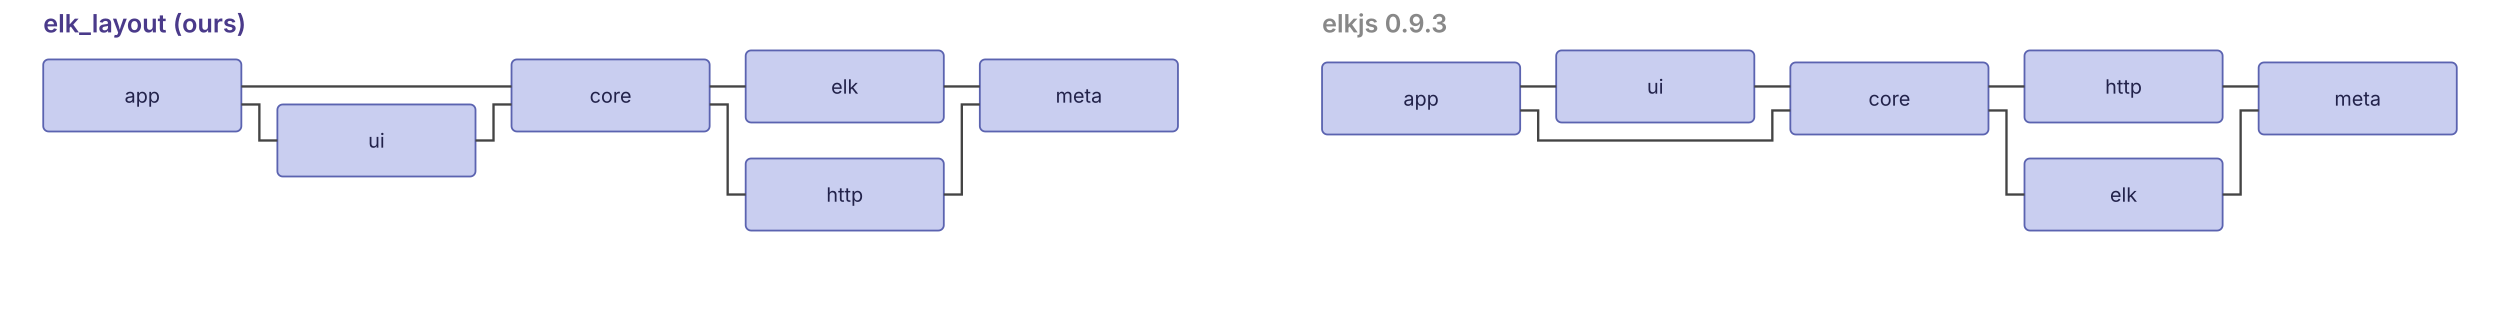
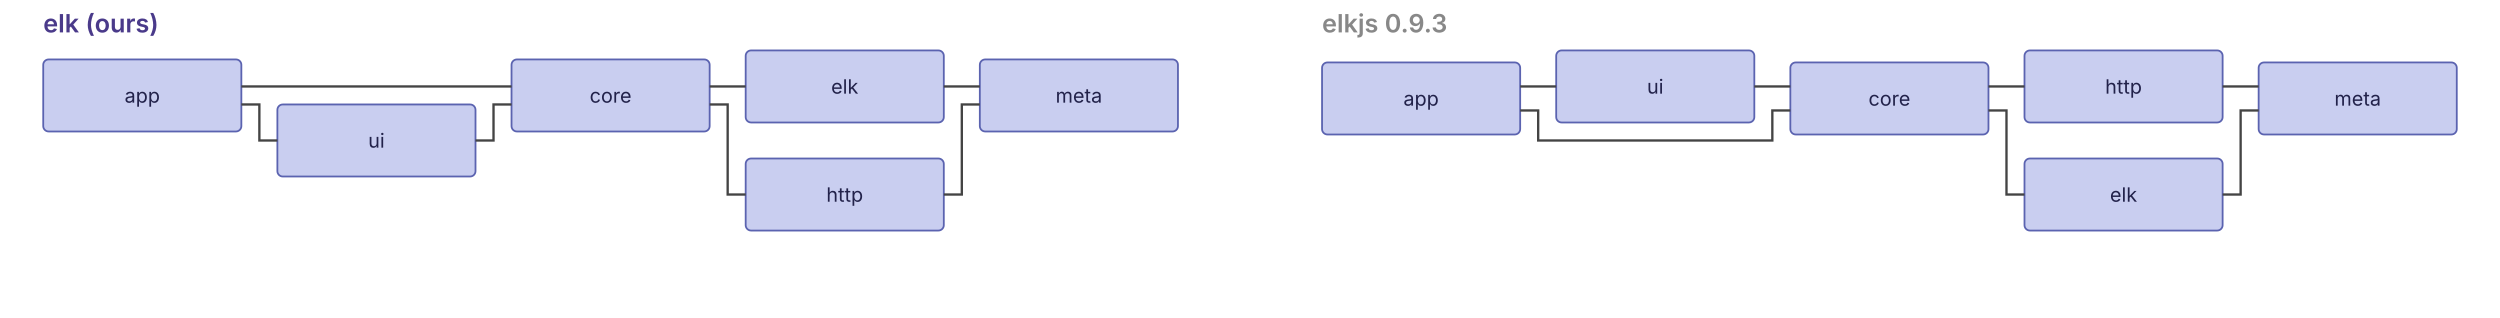
<svg xmlns="http://www.w3.org/2000/svg" viewBox="0 0 1388.0 176.0" style="background:white" font-family="Inter,sans-serif">
-   <text x="24.0" y="18" font-size="14" font-weight="600" fill="#4a3a8a">elk_layout (ours)</text>
+   <text x="24.0" y="18" font-size="14" font-weight="600" fill="#4a3a8a">elk (ours)</text>
  <text x="734.0" y="18" font-size="14" font-weight="600" fill="#888">elkjs 0.9.3</text>
  <rect x="24.0" y="33.0" width="110.0" height="40.0" rx="3" fill="#c9cef0" stroke="#5b63b0" />
  <text x="79.0" y="57.0" font-size="11" text-anchor="middle" fill="#22224a">app</text>
  <rect x="154.0" y="58.0" width="110.0" height="40.0" rx="3" fill="#c9cef0" stroke="#5b63b0" />
  <text x="209.0" y="82.0" font-size="11" text-anchor="middle" fill="#22224a">ui</text>
  <rect x="284.0" y="33.0" width="110.0" height="40.0" rx="3" fill="#c9cef0" stroke="#5b63b0" />
  <text x="339.0" y="57.0" font-size="11" text-anchor="middle" fill="#22224a">core</text>
  <rect x="414.0" y="28.0" width="110.0" height="40.0" rx="3" fill="#c9cef0" stroke="#5b63b0" />
  <text x="469.0" y="52.0" font-size="11" text-anchor="middle" fill="#22224a">elk</text>
  <rect x="414.0" y="88.0" width="110.0" height="40.0" rx="3" fill="#c9cef0" stroke="#5b63b0" />
  <text x="469.0" y="112.0" font-size="11" text-anchor="middle" fill="#22224a">http</text>
  <rect x="544.0" y="33.0" width="110.0" height="40.0" rx="3" fill="#c9cef0" stroke="#5b63b0" />
  <text x="599.0" y="57.0" font-size="11" text-anchor="middle" fill="#22224a">meta</text>
  <polyline points="134.0,58.0 144.0,58.0 144.0,78.0 154.0,78.0" fill="none" stroke="#444" stroke-width="1.3" />
  <polyline points="134.0,48.0 284.0,48.0" fill="none" stroke="#444" stroke-width="1.3" />
  <polyline points="264.0,78.0 274.0,78.0 274.0,58.0 284.0,58.0" fill="none" stroke="#444" stroke-width="1.3" />
  <polyline points="394.0,48.0 414.0,48.0" fill="none" stroke="#444" stroke-width="1.3" />
  <polyline points="394.0,58.0 404.0,58.0 404.0,108.0 414.0,108.0" fill="none" stroke="#444" stroke-width="1.3" />
  <polyline points="524.0,48.0 544.0,48.0" fill="none" stroke="#444" stroke-width="1.3" />
  <polyline points="524.0,108.0 534.0,108.0 534.0,58.0 544.0,58.0" fill="none" stroke="#444" stroke-width="1.3" />
  <rect x="734.0" y="34.667" width="110.0" height="40.0" rx="3" fill="#c9cef0" stroke="#5b63b0" />
  <text x="789.0" y="58.667" font-size="11" text-anchor="middle" fill="#22224a">app</text>
  <rect x="864.0" y="28.0" width="110.0" height="40.0" rx="3" fill="#c9cef0" stroke="#5b63b0" />
  <text x="919.0" y="52.0" font-size="11" text-anchor="middle" fill="#22224a">ui</text>
  <rect x="994.0" y="34.667" width="110.0" height="40.0" rx="3" fill="#c9cef0" stroke="#5b63b0" />
  <text x="1049.0" y="58.667" font-size="11" text-anchor="middle" fill="#22224a">core</text>
  <rect x="1124.0" y="88.0" width="110.0" height="40.0" rx="3" fill="#c9cef0" stroke="#5b63b0" />
  <text x="1179.0" y="112.0" font-size="11" text-anchor="middle" fill="#22224a">elk</text>
  <rect x="1124.0" y="28.0" width="110.0" height="40.0" rx="3" fill="#c9cef0" stroke="#5b63b0" />
  <text x="1179.0" y="52.0" font-size="11" text-anchor="middle" fill="#22224a">http</text>
  <rect x="1254.0" y="34.667" width="110.0" height="40.0" rx="3" fill="#c9cef0" stroke="#5b63b0" />
  <text x="1309.0" y="58.667" font-size="11" text-anchor="middle" fill="#22224a">meta</text>
  <polyline points="844.0,48.0 864.0,48.0" fill="none" stroke="#444" stroke-width="1.3" />
  <polyline points="844.0,61.333 854.0,61.333 854.0,78.0 984.0,78.0 984.0,61.333 994.0,61.333" fill="none" stroke="#444" stroke-width="1.3" />
  <polyline points="974.0,48.0 994.0,48.0" fill="none" stroke="#444" stroke-width="1.3" />
  <polyline points="1104.0,61.333 1114.0,61.333 1114.0,108.0 1124.0,108.0" fill="none" stroke="#444" stroke-width="1.3" />
  <polyline points="1104.0,48.0 1124.0,48.0" fill="none" stroke="#444" stroke-width="1.3" />
  <polyline points="1234.0,108.0 1244.0,108.0 1244.0,61.333 1254.0,61.333" fill="none" stroke="#444" stroke-width="1.3" />
  <polyline points="1234.0,48.0 1254.0,48.0" fill="none" stroke="#444" stroke-width="1.3" />
</svg>
